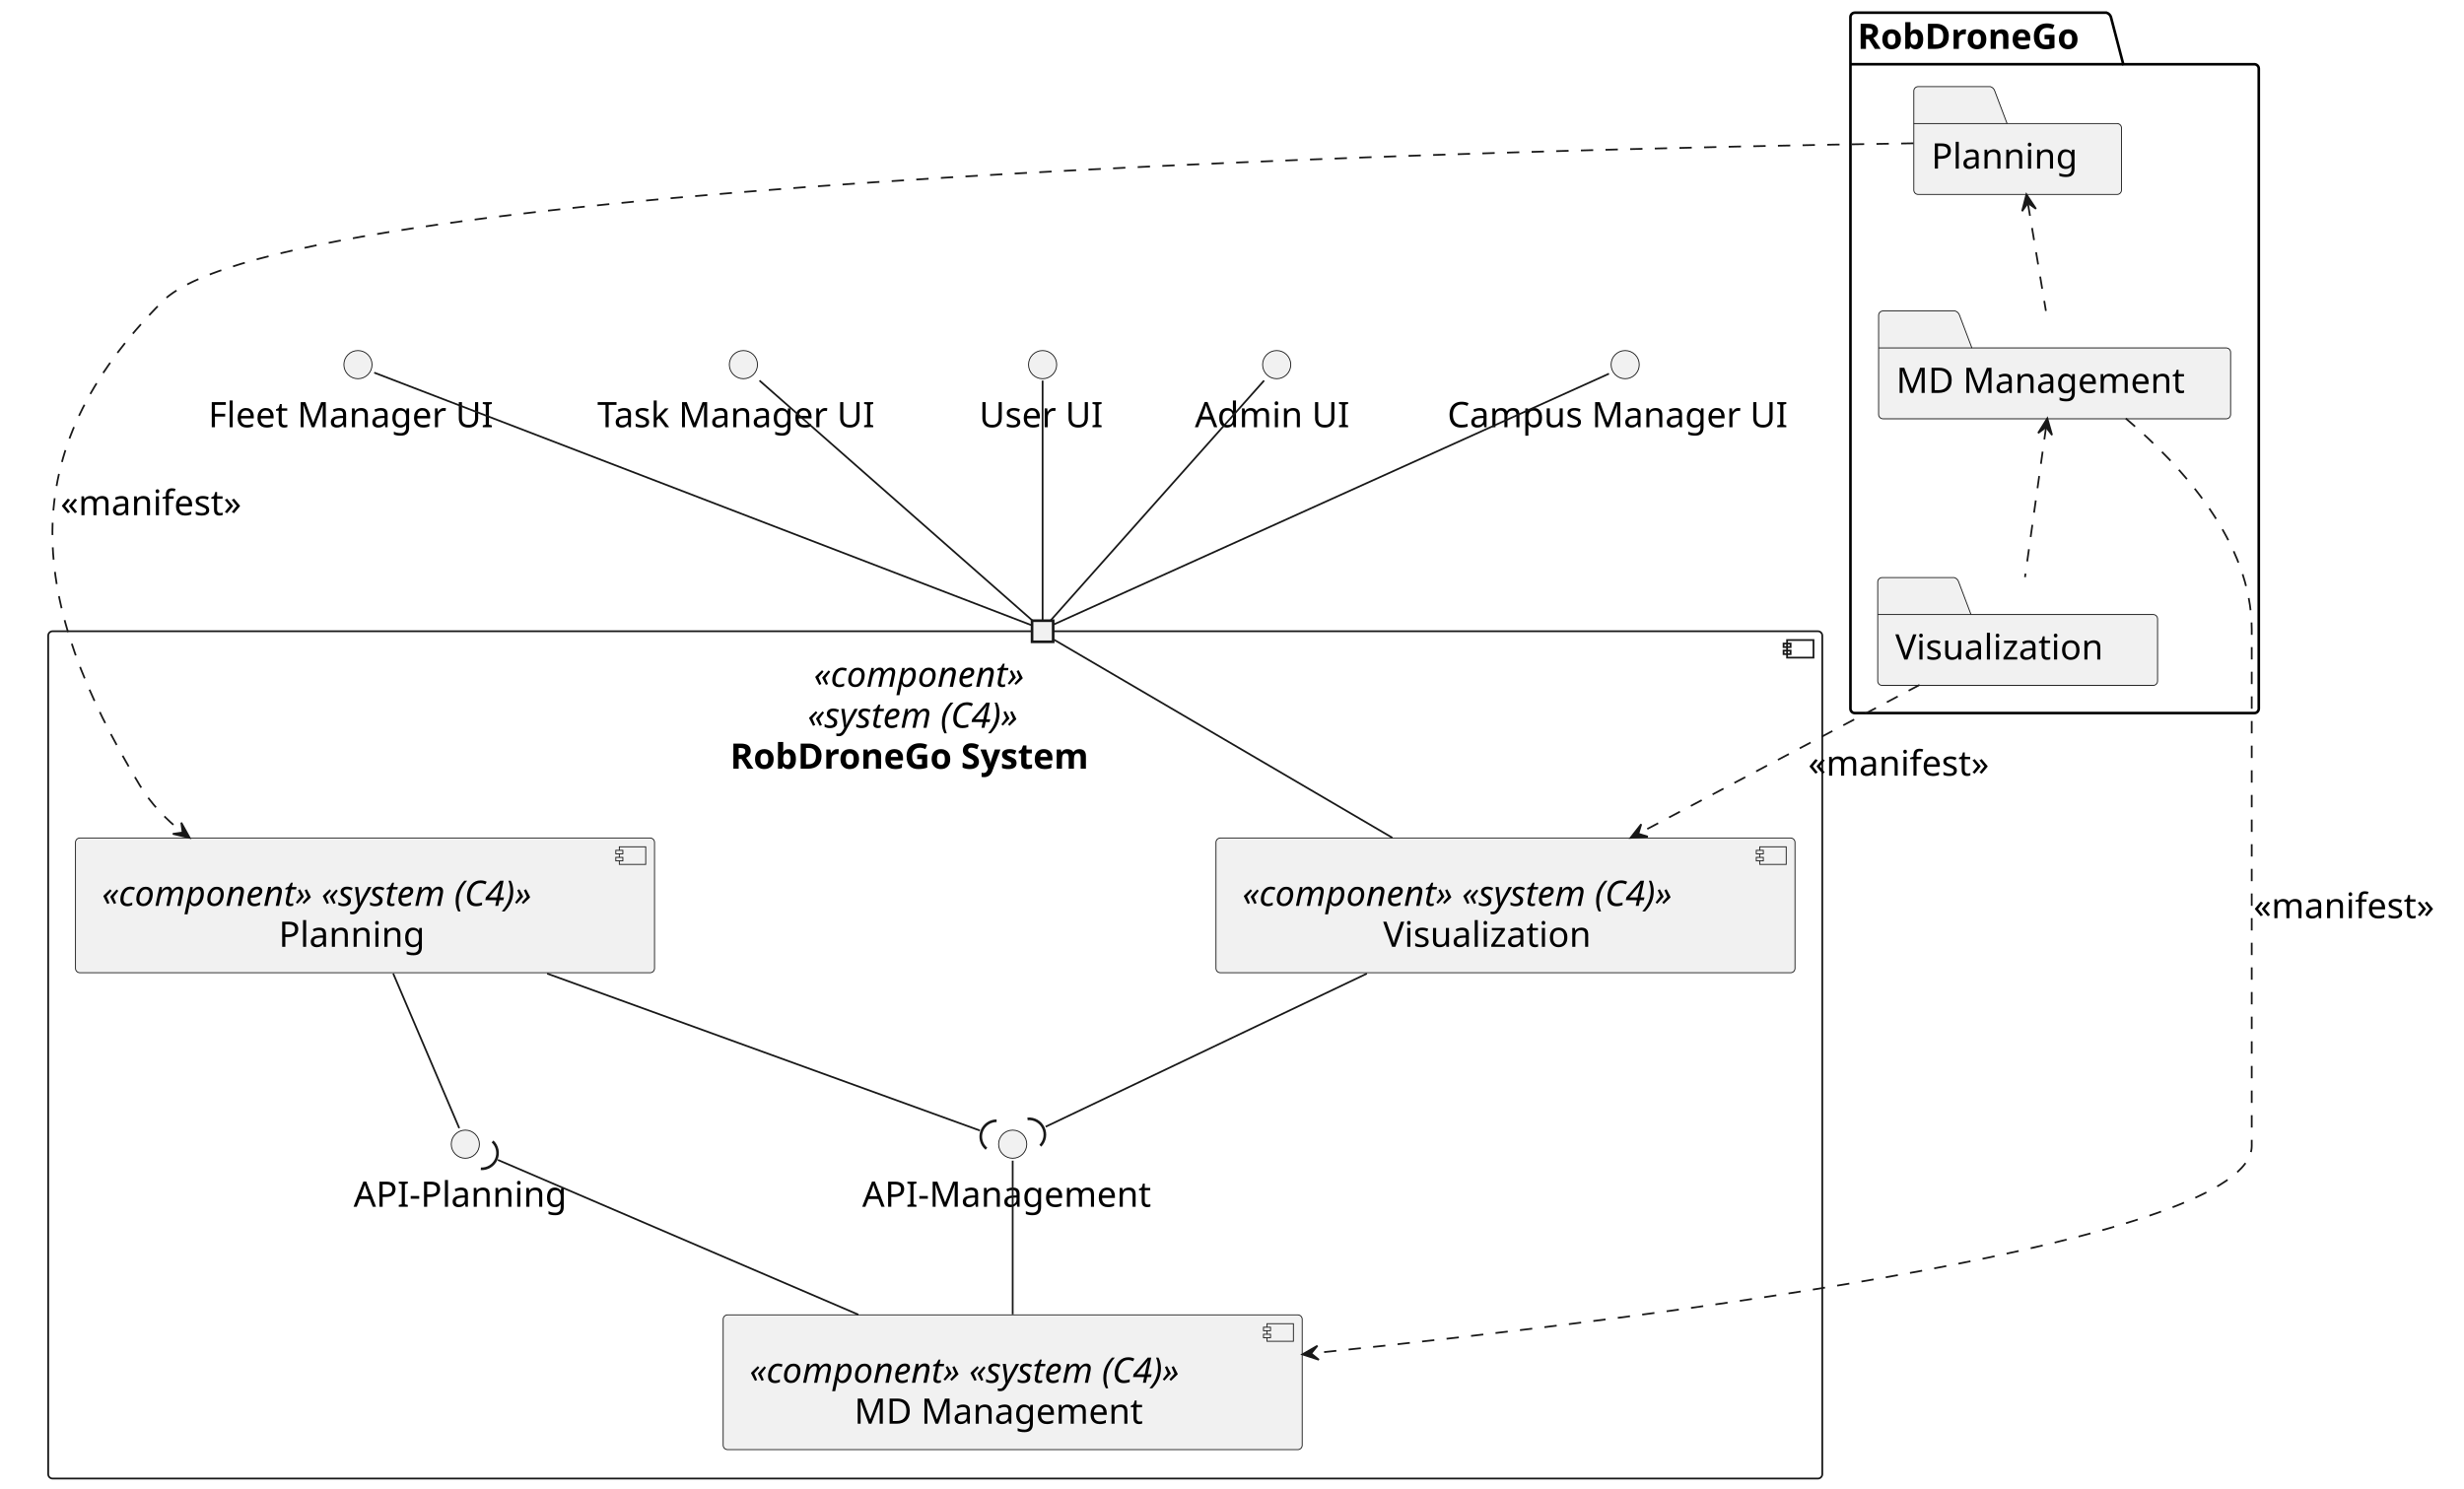
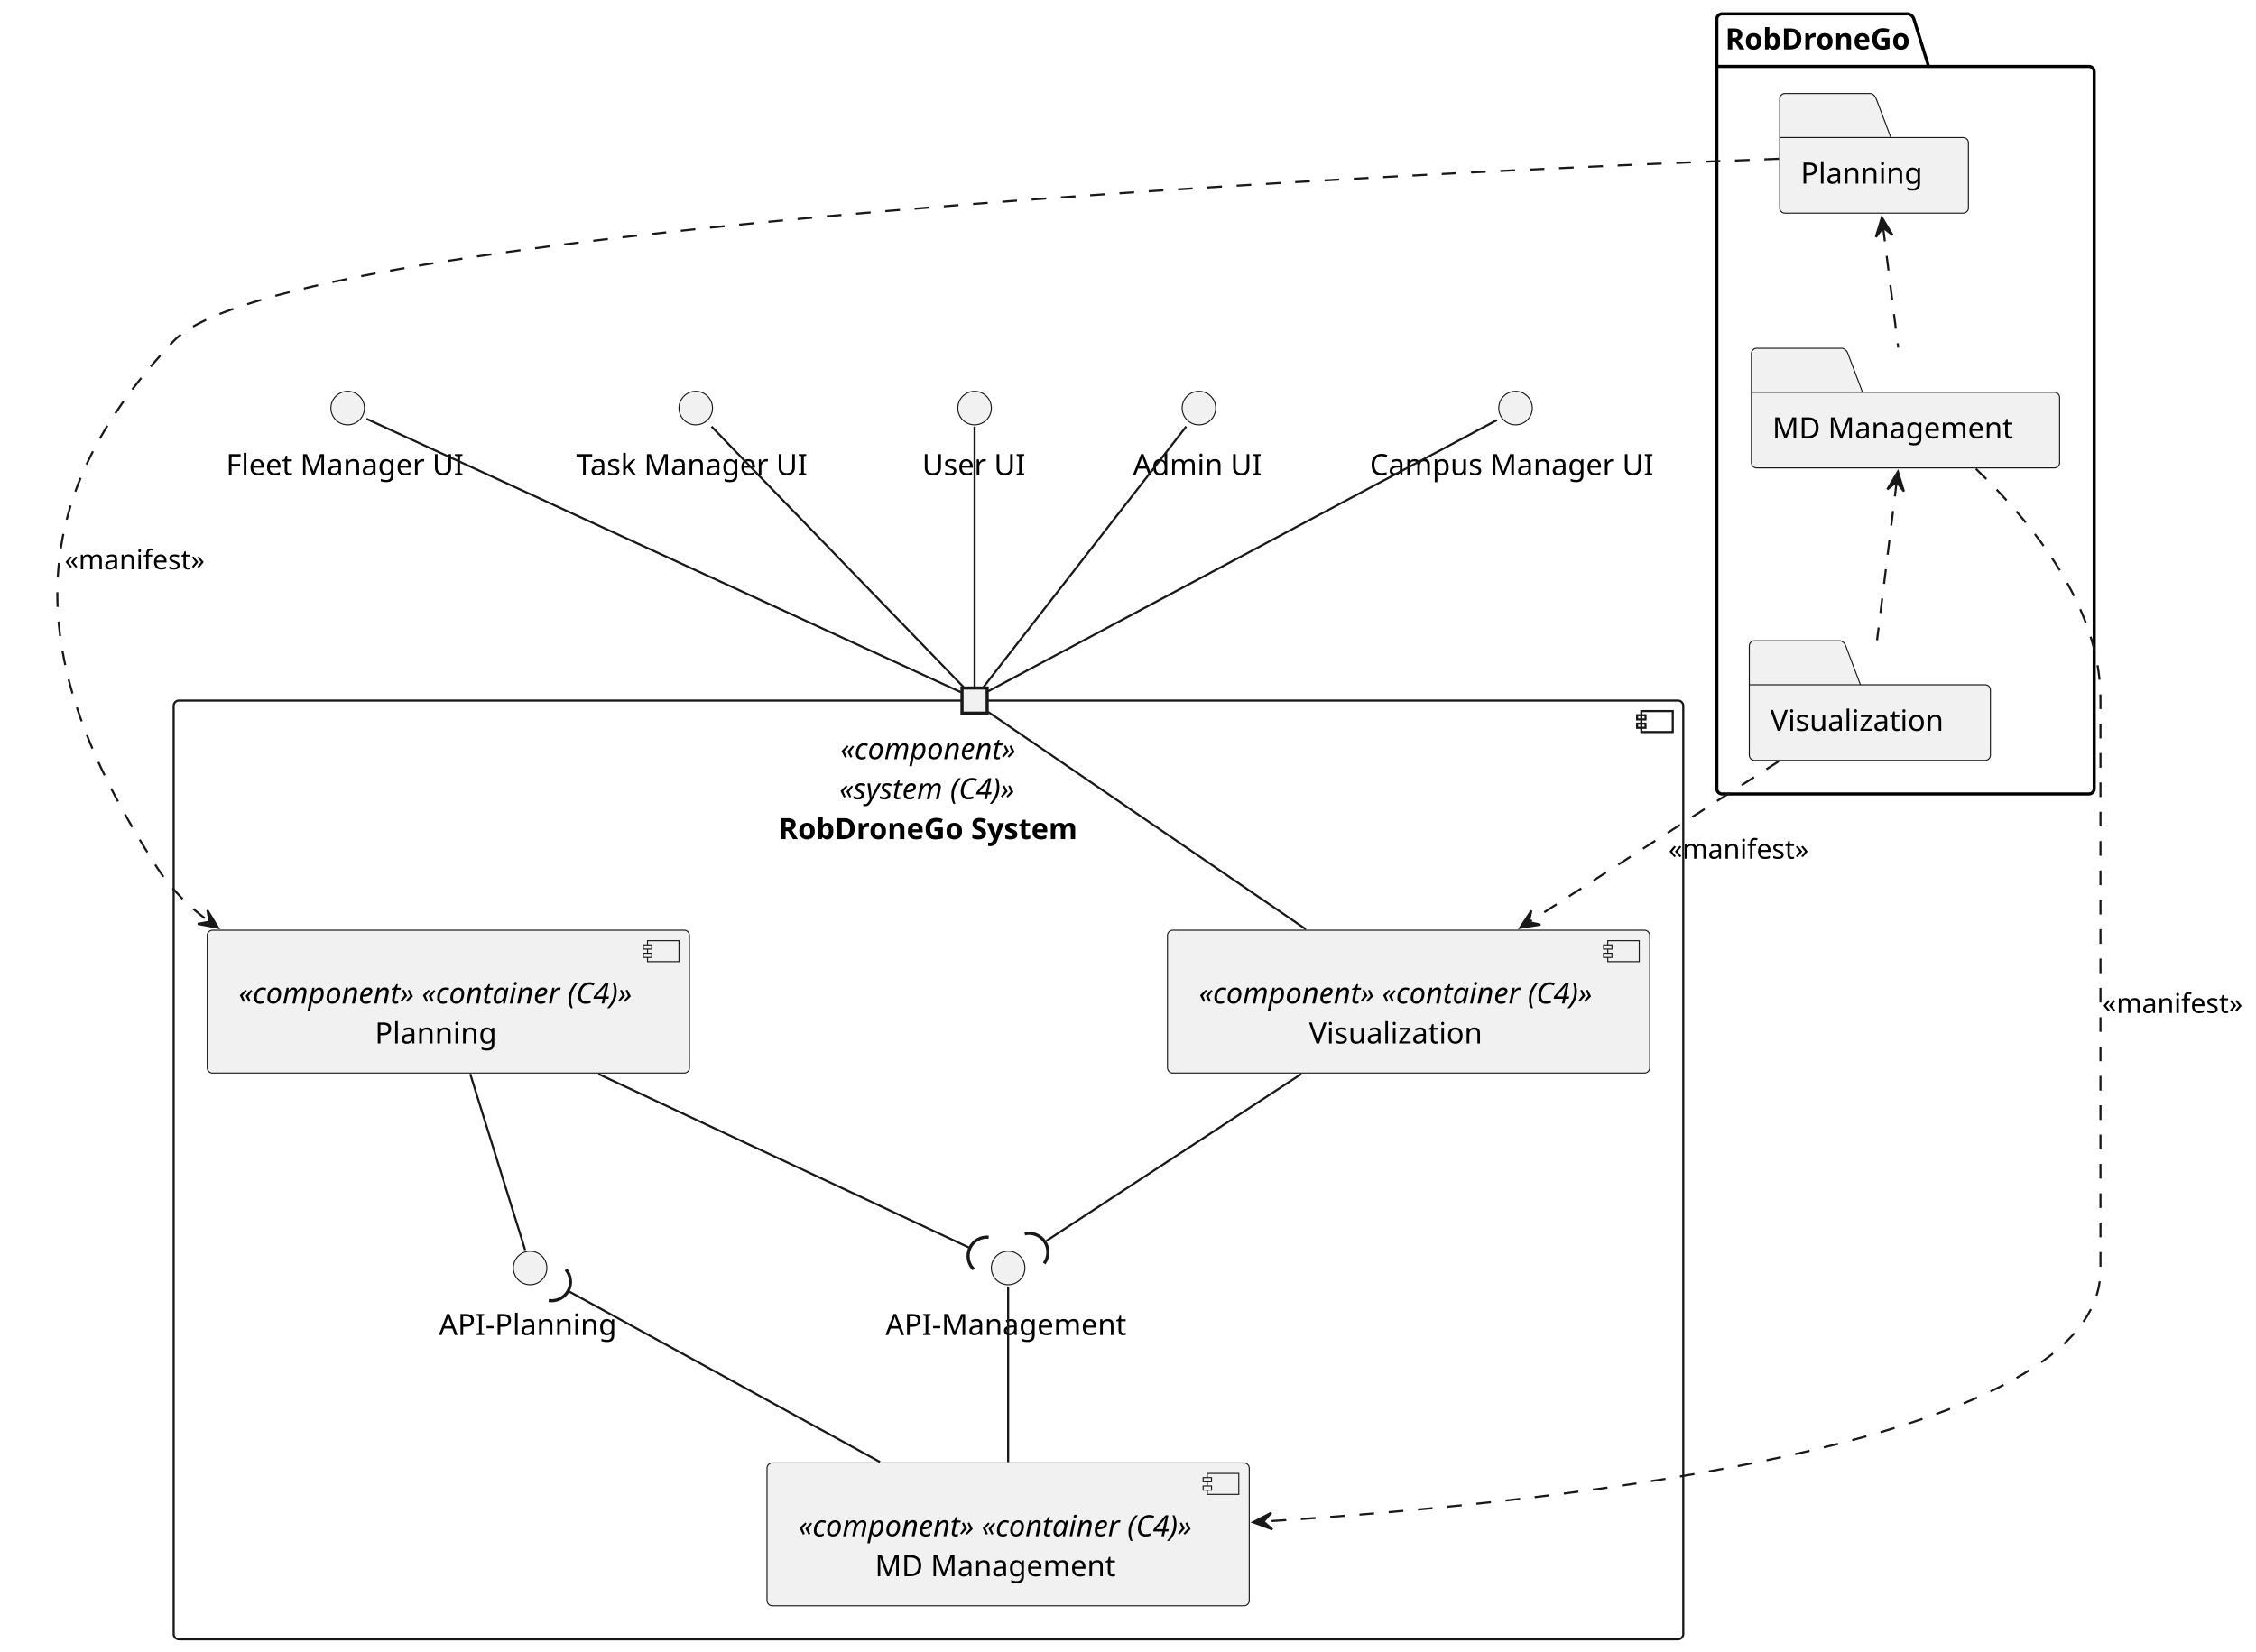
- <svg xmlns="http://www.w3.org/2000/svg" contentStyleType="text/css" height="846px" preserveAspectRatio="none" style="width:1400px;height:846px;background:#FFFFFF;" version="1.1" viewBox="0 0 1400 846" width="1400px" zoomAndPan="magnify">
+ <svg xmlns="http://www.w3.org/2000/svg" contentStyleType="text/css" height="788px" preserveAspectRatio="none" style="width:1076px;height:788px;background:#FFFFFF;" version="1.1" viewBox="0 0 1076 788" width="1076px" zoomAndPan="magnify">
  <defs />
  <g>
    <g id="cluster_RobDroneGo">
-       <path d="M1053.89,7.217 L1196.89,7.217 A3.75,3.75 0 0 1 1199.39,9.717 L1206.39,36.498 L1280.89,36.498 A2.5,2.5 0 0 1 1283.39,38.998 L1283.39,402.717 A2.5,2.5 0 0 1 1280.89,405.217 L1053.89,405.217 A2.5,2.5 0 0 1 1051.39,402.717 L1051.39,9.717 A2.5,2.5 0 0 1 1053.89,7.217 " fill="none" style="stroke:#000000;stroke-width:1.5;" />
-       <line style="stroke:#000000;stroke-width:1.5;" x1="1051.39" x2="1206.39" y1="36.498" y2="36.498" />
-       <text fill="#000000" font-family="sans-serif" font-size="20" font-weight="bold" lengthAdjust="spacing" textLength="142" x="1055.39" y="27.781">RobDroneGo</text>
+       <path d="M821.33,6.602 L910.33,6.602 A3.75,3.75 0 0 1 912.83,9.102 L919.83,31.67 L996.33,31.67 A2.5,2.5 0 0 1 998.83,34.17 L998.83,376.242 A2.5,2.5 0 0 1 996.33,378.742 L821.33,378.742 A2.5,2.5 0 0 1 818.83,376.242 L818.83,9.102 A2.5,2.5 0 0 1 821.33,6.602 " fill="none" style="stroke:#000000;stroke-width:1.5;" />
+       <line style="stroke:#000000;stroke-width:1.5;" x1="818.83" x2="919.83" y1="31.67" y2="31.67" />
+       <text fill="#000000" font-family="sans-serif" font-size="14" font-weight="bold" lengthAdjust="spacing" textLength="88" x="822.83" y="23.568">RobDroneGo</text>
    </g>
    <g id="cluster_RobDroneGo System">
-       <rect fill="none" height="481.5" rx="2.5" ry="2.5" style="stroke:#181818;stroke-width:1.0;" width="1008" x="27.39" y="358.717" />
-       <rect fill="none" height="10" style="stroke:#181818;stroke-width:1.0;" width="15" x="1015.39" y="363.717" />
-       <rect fill="none" height="2" style="stroke:#181818;stroke-width:1.0;" width="4" x="1013.39" y="365.717" />
-       <rect fill="none" height="2" style="stroke:#181818;stroke-width:1.0;" width="4" x="1013.39" y="369.717" />
-       <text fill="#000000" font-family="sans-serif" font-size="20" font-style="italic" lengthAdjust="spacing" textLength="138" x="462.39" y="390.281">«component»</text>
-       <text fill="#000000" font-family="sans-serif" font-size="20" font-style="italic" lengthAdjust="spacing" textLength="145" x="458.89" y="413.562">«system (C4)»</text>
-       <text fill="#000000" font-family="sans-serif" font-size="20" font-weight="bold" lengthAdjust="spacing" textLength="233" x="414.89" y="436.844">RobDroneGo System</text>
+       <rect fill="none" height="447.81" rx="2.5" ry="2.5" style="stroke:#181818;stroke-width:1.0;" width="720" x="82.83" y="334.202" />
+       <rect fill="none" height="10" style="stroke:#181818;stroke-width:1.0;" width="15" x="782.83" y="339.202" />
+       <rect fill="none" height="2" style="stroke:#181818;stroke-width:1.0;" width="4" x="780.83" y="341.202" />
+       <rect fill="none" height="2" style="stroke:#181818;stroke-width:1.0;" width="4" x="780.83" y="345.202" />
+       <text fill="#000000" font-family="sans-serif" font-size="14" font-style="italic" lengthAdjust="spacing" textLength="84" x="400.83" y="362.168">«component»</text>
+       <text fill="#000000" font-family="sans-serif" font-size="14" font-style="italic" lengthAdjust="spacing" textLength="85" x="400.33" y="381.236">«system (C4)»</text>
+       <text fill="#000000" font-family="sans-serif" font-size="14" font-weight="bold" lengthAdjust="spacing" textLength="143" x="371.33" y="400.304">RobDroneGo System</text>
    </g>
    <g id="elem_PV">
-       <path d="M1069.39,328.217 L1110.39,328.217 A3.75,3.75 0 0 1 1112.89,330.717 L1119.89,349.217 L1223.39,349.217 A2.5,2.5 0 0 1 1225.89,351.717 L1225.89,386.998 A2.5,2.5 0 0 1 1223.39,389.498 L1069.39,389.498 A2.5,2.5 0 0 1 1066.89,386.998 L1066.89,330.717 A2.5,2.5 0 0 1 1069.39,328.217 " fill="#F1F1F1" style="stroke:#181818;stroke-width:0.5;" />
-       <line style="stroke:#181818;stroke-width:0.5;" x1="1066.89" x2="1119.89" y1="349.217" y2="349.217" />
-       <text fill="#000000" font-family="sans-serif" font-size="20" lengthAdjust="spacing" textLength="129" x="1076.89" y="374.781">Visualization</text>
+       <path d="M836.83,305.672 L877.83,305.672 A3.75,3.75 0 0 1 880.33,308.172 L887.33,326.672 L946.83,326.672 A2.5,2.5 0 0 1 949.33,329.172 L949.33,360.24 A2.5,2.5 0 0 1 946.83,362.74 L836.83,362.74 A2.5,2.5 0 0 1 834.33,360.24 L834.33,308.172 A2.5,2.5 0 0 1 836.83,305.672 " fill="#F1F1F1" style="stroke:#181818;stroke-width:0.5;" />
+       <line style="stroke:#181818;stroke-width:0.5;" x1="834.33" x2="887.33" y1="326.672" y2="326.672" />
+       <text fill="#000000" font-family="sans-serif" font-size="14" lengthAdjust="spacing" textLength="85" x="844.33" y="348.638">Visualization</text>
    </g>
    <g id="elem_PMDM">
-       <path d="M1069.89,176.717 L1110.89,176.717 A3.75,3.75 0 0 1 1113.39,179.217 L1120.39,197.717 L1264.89,197.717 A2.5,2.5 0 0 1 1267.39,200.217 L1267.39,235.498 A2.5,2.5 0 0 1 1264.89,237.998 L1069.89,237.998 A2.5,2.5 0 0 1 1067.39,235.498 L1067.39,179.217 A2.5,2.5 0 0 1 1069.89,176.717 " fill="#F1F1F1" style="stroke:#181818;stroke-width:0.5;" />
-       <line style="stroke:#181818;stroke-width:0.5;" x1="1067.39" x2="1120.39" y1="197.717" y2="197.717" />
-       <text fill="#000000" font-family="sans-serif" font-size="20" lengthAdjust="spacing" textLength="170" x="1077.39" y="223.281">MD Management</text>
+       <path d="M837.83,166.142 L878.83,166.142 A3.75,3.75 0 0 1 881.33,168.642 L888.33,187.142 L979.83,187.142 A2.5,2.5 0 0 1 982.33,189.642 L982.33,220.71 A2.5,2.5 0 0 1 979.83,223.21 L837.83,223.21 A2.5,2.5 0 0 1 835.33,220.71 L835.33,168.642 A2.5,2.5 0 0 1 837.83,166.142 " fill="#F1F1F1" style="stroke:#181818;stroke-width:0.5;" />
+       <line style="stroke:#181818;stroke-width:0.5;" x1="835.33" x2="888.33" y1="187.142" y2="187.142" />
+       <text fill="#000000" font-family="sans-serif" font-size="14" lengthAdjust="spacing" textLength="117" x="845.33" y="209.108">MD Management</text>
    </g>
    <g id="elem_PP">
-       <path d="M1089.89,49.217 L1130.89,49.217 A3.75,3.75 0 0 1 1133.39,51.717 L1140.39,70.217 L1202.89,70.217 A2.5,2.5 0 0 1 1205.39,72.717 L1205.39,107.998 A2.5,2.5 0 0 1 1202.89,110.498 L1089.89,110.498 A2.5,2.5 0 0 1 1087.39,107.998 L1087.39,51.717 A2.5,2.5 0 0 1 1089.89,49.217 " fill="#F1F1F1" style="stroke:#181818;stroke-width:0.5;" />
-       <line style="stroke:#181818;stroke-width:0.5;" x1="1087.39" x2="1140.39" y1="70.217" y2="70.217" />
-       <text fill="#000000" font-family="sans-serif" font-size="20" lengthAdjust="spacing" textLength="88" x="1097.39" y="95.781">Planning</text>
+       <path d="M851.33,44.602 L892.33,44.602 A3.75,3.75 0 0 1 894.83,47.102 L901.83,65.602 L936.33,65.602 A2.5,2.5 0 0 1 938.83,68.102 L938.83,99.17 A2.5,2.5 0 0 1 936.33,101.67 L851.33,101.67 A2.5,2.5 0 0 1 848.83,99.17 L848.83,47.102 A2.5,2.5 0 0 1 851.33,44.602 " fill="#F1F1F1" style="stroke:#181818;stroke-width:0.5;" />
+       <line style="stroke:#181818;stroke-width:0.5;" x1="848.83" x2="901.83" y1="65.602" y2="65.602" />
+       <text fill="#000000" font-family="sans-serif" font-size="14" lengthAdjust="spacing" textLength="60" x="858.83" y="87.568">Planning</text>
    </g>
-     <text fill="#000000" font-family="sans-serif" font-size="20" lengthAdjust="spacing" textLength="6" x="589.39" y="336"> </text>
-     <rect fill="#F1F1F1" height="12" style="stroke:#181818;stroke-width:1.5;" width="12" x="586.39" y="352.717" />
+     <text fill="#000000" font-family="sans-serif" font-size="14" lengthAdjust="spacing" textLength="4" x="462.83" y="312.1"> </text>
+     <rect fill="#F1F1F1" height="12" style="stroke:#181818;stroke-width:1.5;" width="12" x="458.83" y="328.202" />
    <g id="elem_API">
-       <ellipse cx="575.39" cy="650.217" fill="#F1F1F1" rx="8" ry="8" style="stroke:#181818;stroke-width:0.5;" />
-       <text fill="#000000" font-family="sans-serif" font-size="20" lengthAdjust="spacing" textLength="171" x="489.89" y="685.781">API-Management</text>
+       <ellipse cx="480.83" cy="604.872" fill="#F1F1F1" rx="8" ry="8" style="stroke:#181818;stroke-width:0.5;" />
+       <text fill="#000000" font-family="sans-serif" font-size="14" lengthAdjust="spacing" textLength="117" x="422.33" y="636.838">API-Management</text>
    </g>
    <g id="elem_PAPI">
-       <ellipse cx="264.39" cy="650.217" fill="#F1F1F1" rx="8" ry="8" style="stroke:#181818;stroke-width:0.5;" />
-       <text fill="#000000" font-family="sans-serif" font-size="20" lengthAdjust="spacing" textLength="127" x="200.89" y="685.781">API-Planning</text>
+       <ellipse cx="252.83" cy="604.872" fill="#F1F1F1" rx="8" ry="8" style="stroke:#181818;stroke-width:0.5;" />
+       <text fill="#000000" font-family="sans-serif" font-size="14" lengthAdjust="spacing" textLength="87" x="209.33" y="636.838">API-Planning</text>
    </g>
    <g id="elem_V">
-       <rect fill="#F1F1F1" height="76.562" rx="2.5" ry="2.5" style="stroke:#181818;stroke-width:0.5;" width="329" x="690.89" y="476.217" />
-       <rect fill="#F1F1F1" height="10" style="stroke:#181818;stroke-width:0.5;" width="15" x="999.89" y="481.217" />
-       <rect fill="#F1F1F1" height="2" style="stroke:#181818;stroke-width:0.5;" width="4" x="997.89" y="483.217" />
-       <rect fill="#F1F1F1" height="2" style="stroke:#181818;stroke-width:0.5;" width="4" x="997.89" y="487.217" />
-       <text fill="#000000" font-family="sans-serif" font-size="20" font-style="italic" lengthAdjust="spacing" textLength="289" x="705.89" y="514.781">«component» «system (C4)»</text>
-       <text fill="#000000" font-family="sans-serif" font-size="20" lengthAdjust="spacing" textLength="129" x="785.89" y="538.062">Visualization</text>
+       <rect fill="#F1F1F1" height="68.136" rx="2.5" ry="2.5" style="stroke:#181818;stroke-width:0.5;" width="230" x="556.83" y="443.742" />
+       <rect fill="#F1F1F1" height="10" style="stroke:#181818;stroke-width:0.5;" width="15" x="766.83" y="448.742" />
+       <rect fill="#F1F1F1" height="2" style="stroke:#181818;stroke-width:0.5;" width="4" x="764.83" y="450.742" />
+       <rect fill="#F1F1F1" height="2" style="stroke:#181818;stroke-width:0.5;" width="4" x="764.83" y="454.742" />
+       <text fill="#000000" font-family="sans-serif" font-size="14" font-style="italic" lengthAdjust="spacing" textLength="190" x="571.83" y="478.708">«component» «container (C4)»</text>
+       <text fill="#000000" font-family="sans-serif" font-size="14" lengthAdjust="spacing" textLength="85" x="624.33" y="497.776">Visualization</text>
    </g>
    <g id="elem_MDM">
-       <rect fill="#F1F1F1" height="76.562" rx="2.5" ry="2.5" style="stroke:#181818;stroke-width:0.5;" width="329" x="410.89" y="747.217" />
-       <rect fill="#F1F1F1" height="10" style="stroke:#181818;stroke-width:0.5;" width="15" x="719.89" y="752.217" />
-       <rect fill="#F1F1F1" height="2" style="stroke:#181818;stroke-width:0.5;" width="4" x="717.89" y="754.217" />
-       <rect fill="#F1F1F1" height="2" style="stroke:#181818;stroke-width:0.5;" width="4" x="717.89" y="758.217" />
-       <text fill="#000000" font-family="sans-serif" font-size="20" font-style="italic" lengthAdjust="spacing" textLength="289" x="425.89" y="785.781">«component» «system (C4)»</text>
-       <text fill="#000000" font-family="sans-serif" font-size="20" lengthAdjust="spacing" textLength="170" x="485.39" y="809.062">MD Management</text>
+       <rect fill="#F1F1F1" height="68.136" rx="2.5" ry="2.5" style="stroke:#181818;stroke-width:0.5;" width="230" x="365.83" y="697.872" />
+       <rect fill="#F1F1F1" height="10" style="stroke:#181818;stroke-width:0.5;" width="15" x="575.83" y="702.872" />
+       <rect fill="#F1F1F1" height="2" style="stroke:#181818;stroke-width:0.5;" width="4" x="573.83" y="704.872" />
+       <rect fill="#F1F1F1" height="2" style="stroke:#181818;stroke-width:0.5;" width="4" x="573.83" y="708.872" />
+       <text fill="#000000" font-family="sans-serif" font-size="14" font-style="italic" lengthAdjust="spacing" textLength="190" x="380.83" y="732.838">«component» «container (C4)»</text>
+       <text fill="#000000" font-family="sans-serif" font-size="14" lengthAdjust="spacing" textLength="117" x="417.33" y="751.906">MD Management</text>
    </g>
    <g id="elem_P">
-       <rect fill="#F1F1F1" height="76.562" rx="2.5" ry="2.5" style="stroke:#181818;stroke-width:0.5;" width="329" x="42.89" y="476.217" />
-       <rect fill="#F1F1F1" height="10" style="stroke:#181818;stroke-width:0.5;" width="15" x="351.89" y="481.217" />
-       <rect fill="#F1F1F1" height="2" style="stroke:#181818;stroke-width:0.5;" width="4" x="349.89" y="483.217" />
-       <rect fill="#F1F1F1" height="2" style="stroke:#181818;stroke-width:0.5;" width="4" x="349.89" y="487.217" />
-       <text fill="#000000" font-family="sans-serif" font-size="20" font-style="italic" lengthAdjust="spacing" textLength="289" x="57.89" y="514.781">«component» «system (C4)»</text>
-       <text fill="#000000" font-family="sans-serif" font-size="20" lengthAdjust="spacing" textLength="88" x="158.39" y="538.062">Planning</text>
+       <rect fill="#F1F1F1" height="68.136" rx="2.5" ry="2.5" style="stroke:#181818;stroke-width:0.5;" width="230" x="98.83" y="443.742" />
+       <rect fill="#F1F1F1" height="10" style="stroke:#181818;stroke-width:0.5;" width="15" x="308.83" y="448.742" />
+       <rect fill="#F1F1F1" height="2" style="stroke:#181818;stroke-width:0.5;" width="4" x="306.83" y="450.742" />
+       <rect fill="#F1F1F1" height="2" style="stroke:#181818;stroke-width:0.5;" width="4" x="306.83" y="454.742" />
+       <text fill="#000000" font-family="sans-serif" font-size="14" font-style="italic" lengthAdjust="spacing" textLength="190" x="113.83" y="478.708">«component» «container (C4)»</text>
+       <text fill="#000000" font-family="sans-serif" font-size="14" lengthAdjust="spacing" textLength="60" x="178.83" y="497.776">Planning</text>
    </g>
    <g id="elem_AUI">
-       <ellipse cx="725.39" cy="207.217" fill="#F1F1F1" rx="8" ry="8" style="stroke:#181818;stroke-width:0.5;" />
-       <text fill="#000000" font-family="sans-serif" font-size="20" lengthAdjust="spacing" textLength="93" x="678.89" y="242.781">Admin UI</text>
+       <ellipse cx="571.83" cy="194.672" fill="#F1F1F1" rx="8" ry="8" style="stroke:#181818;stroke-width:0.5;" />
+       <text fill="#000000" font-family="sans-serif" font-size="14" lengthAdjust="spacing" textLength="63" x="540.33" y="226.638">Admin UI</text>
    </g>
    <g id="elem_CUI">
-       <ellipse cx="923.39" cy="207.217" fill="#F1F1F1" rx="8" ry="8" style="stroke:#181818;stroke-width:0.5;" />
-       <text fill="#000000" font-family="sans-serif" font-size="20" lengthAdjust="spacing" textLength="202" x="822.39" y="242.781">Campus Manager UI</text>
+       <ellipse cx="722.83" cy="194.672" fill="#F1F1F1" rx="8" ry="8" style="stroke:#181818;stroke-width:0.5;" />
+       <text fill="#000000" font-family="sans-serif" font-size="14" lengthAdjust="spacing" textLength="139" x="653.33" y="226.638">Campus Manager UI</text>
    </g>
    <g id="elem_FUI">
-       <ellipse cx="203.39" cy="207.217" fill="#F1F1F1" rx="8" ry="8" style="stroke:#181818;stroke-width:0.5;" />
-       <text fill="#000000" font-family="sans-serif" font-size="20" lengthAdjust="spacing" textLength="170" x="118.39" y="242.781">Fleet Manager UI</text>
+       <ellipse cx="165.83" cy="194.672" fill="#F1F1F1" rx="8" ry="8" style="stroke:#181818;stroke-width:0.5;" />
+       <text fill="#000000" font-family="sans-serif" font-size="14" lengthAdjust="spacing" textLength="116" x="107.83" y="226.638">Fleet Manager UI</text>
    </g>
    <g id="elem_TUI">
-       <ellipse cx="422.39" cy="207.217" fill="#F1F1F1" rx="8" ry="8" style="stroke:#181818;stroke-width:0.5;" />
-       <text fill="#000000" font-family="sans-serif" font-size="20" lengthAdjust="spacing" textLength="166" x="339.39" y="242.781">Task Manager UI</text>
+       <ellipse cx="331.83" cy="194.672" fill="#F1F1F1" rx="8" ry="8" style="stroke:#181818;stroke-width:0.5;" />
+       <text fill="#000000" font-family="sans-serif" font-size="14" lengthAdjust="spacing" textLength="114" x="274.83" y="226.638">Task Manager UI</text>
    </g>
    <g id="elem_UUI">
-       <ellipse cx="592.39" cy="207.217" fill="#F1F1F1" rx="8" ry="8" style="stroke:#181818;stroke-width:0.5;" />
-       <text fill="#000000" font-family="sans-serif" font-size="20" lengthAdjust="spacing" textLength="72" x="556.39" y="242.781">User UI</text>
+       <ellipse cx="464.83" cy="194.672" fill="#F1F1F1" rx="8" ry="8" style="stroke:#181818;stroke-width:0.5;" />
+       <text fill="#000000" font-family="sans-serif" font-size="14" lengthAdjust="spacing" textLength="50" x="439.83" y="226.638">User UI</text>
    </g>
    <g id="link_PMDM_PV">
-       <path d="M1162.53,242.787 C1158.91,268.577 1154.01,303.437 1150.57,327.987 " fill="none" id="PMDM-backto-PV" style="stroke:#181818;stroke-width:1.0;stroke-dasharray:7.0,7.0;" />
-       <polygon fill="#181818" points="1163.24,237.757,1158.021,246.109,1162.541,242.708,1165.942,247.228,1163.24,237.757" style="stroke:#181818;stroke-width:1.0;" />
+       <path d="M904.6,229.872 C901.72,253.172 897.96,283.612 895.26,305.412 " fill="none" id="PMDM-backto-PV" style="stroke:#181818;stroke-width:1.0;stroke-dasharray:7.0,7.0;" />
+       <polygon fill="#181818" points="905.2,225.002,900.126,233.444,904.587,229.964,908.066,234.425,905.2,225.002" style="stroke:#181818;stroke-width:1.0;" />
    </g>
    <g id="link_PP_PMDM">
-       <path d="M1152.25,115.747 C1155.46,134.927 1159.4,158.447 1162.45,176.687 " fill="none" id="PP-backto-PMDM" style="stroke:#181818;stroke-width:1.0;stroke-dasharray:7.0,7.0;" />
-       <polygon fill="#181818" points="1151.37,110.457,1148.918,119.995,1152.199,115.388,1156.807,118.669,1151.37,110.457" style="stroke:#181818;stroke-width:1.0;" />
+       <path d="M898.1,108.182 C900.39,126.432 903.18,148.622 905.34,165.822 " fill="none" id="PP-backto-PMDM" style="stroke:#181818;stroke-width:1.0;stroke-dasharray:7.0,7.0;" />
+       <polygon fill="#181818" points="897.54,103.662,894.677,113.086,898.155,108.624,902.616,112.102,897.54,103.662" style="stroke:#181818;stroke-width:1.0;" />
    </g>
    <g id="link_V_P1">
-       <path d="M791.1,476.067 C724,436.787 624.99,378.807 598.89,363.527 " fill="none" id="V-P1" style="stroke:#181818;stroke-width:1.0;" />
+       <path d="M622.82,443.282 C571.05,407.872 493.84,355.052 471.25,339.602 " fill="none" id="V-P1" style="stroke:#181818;stroke-width:1.0;" />
    </g>
    <g id="link_API_MDM">
-       <path d="M575.39,659.567 C575.39,676.697 575.39,716.717 575.39,746.927 " fill="none" id="API-MDM" style="stroke:#181818;stroke-width:1.0;" />
+       <path d="M480.83,613.702 C480.83,630.122 480.83,669.002 480.83,697.502 " fill="none" id="API-MDM" style="stroke:#181818;stroke-width:1.0;" />
    </g>
    <g id="link_V_API">
-       <path d="M776.65,553.257 C713.93,583.157 630.79,622.807 594.12,640.287 " fill="none" id="V-to-API" style="stroke:#181818;stroke-width:1.0;" />
-       <path d="M591.1,651.095 A9,9 0 0 0 583.817 635.828" fill="none" style="stroke:#181818;stroke-width:1.5;" />
+       <path d="M620.65,512.322 C580.45,538.642 526.81,573.772 499.11,591.912 " fill="none" id="V-to-API" style="stroke:#181818;stroke-width:1.0;" />
+       <path d="M498.014,602.723 A9,9 0 0 0 488.732 588.583" fill="none" style="stroke:#181818;stroke-width:1.5;" />
    </g>
    <g id="link_P_API">
-       <path d="M310.88,553.257 C396.9,584.467 512.16,626.277 556.72,642.447 " fill="none" id="P-to-API" style="stroke:#181818;stroke-width:1.0;" />
-       <path d="M566.244,636.897 A9,9 0 0 0 560.47 652.795" fill="none" style="stroke:#181818;stroke-width:1.5;" />
+       <path d="M285.38,512.322 C345.04,540.272 425.9,578.142 462.04,595.072 " fill="none" id="P-to-API" style="stroke:#181818;stroke-width:1.0;" />
+       <path d="M471.54,590.188 A9,9 0 0 0 464.365 605.505" fill="none" style="stroke:#181818;stroke-width:1.5;" />
    </g>
    <g id="link_P_PAPI">
-       <path d="M223.42,553.257 C236.39,583.647 253.66,624.087 260.93,641.117 " fill="none" id="P-PAPI" style="stroke:#181818;stroke-width:1.0;" />
+       <path d="M224.28,512.322 C233.22,540.982 245.41,580.072 250.47,596.322 " fill="none" id="P-PAPI" style="stroke:#181818;stroke-width:1.0;" />
    </g>
    <g id="link_PAPI_MDM">
-       <path d="M282.89,659.157 C322.29,676.067 416.71,716.597 487.69,747.067 " fill="none" id="PAPI-backto-MDM" style="stroke:#181818;stroke-width:1.0;" />
-       <path d="M273.198,664.203 A9,9 0 0 0 279.861 648.656" fill="none" style="stroke:#181818;stroke-width:1.5;" />
+       <path d="M271.57,616.162 C303.61,633.732 370.24,670.282 419.75,697.442 " fill="none" id="PAPI-backto-MDM" style="stroke:#181818;stroke-width:1.0;" />
+       <path d="M261.713,620.396 A9,9 0 0 0 269.862 605.574" fill="none" style="stroke:#181818;stroke-width:1.5;" />
    </g>
    <g id="link_AUI_P1">
-       <path d="M718.24,216.257 C694.17,243.307 616.54,330.567 596.92,352.617 " fill="none" id="AUI-P1" style="stroke:#181818;stroke-width:1.0;" />
+       <path d="M565.77,203.462 C546.32,228.462 485.75,306.312 469.1,327.712 " fill="none" id="AUI-P1" style="stroke:#181818;stroke-width:1.0;" />
    </g>
    <g id="link_CUI_P1">
-       <path d="M914.19,212.367 C865.54,234.347 638.87,336.727 598.54,354.937 " fill="none" id="CUI-P1" style="stroke:#181818;stroke-width:1.0;" />
+       <path d="M713.95,200.402 C673.37,222.042 506.05,311.232 471.2,329.812 " fill="none" id="CUI-P1" style="stroke:#181818;stroke-width:1.0;" />
    </g>
    <g id="link_FUI_P1">
-       <path d="M212.62,211.767 C266.7,232.547 541.51,338.167 586.23,355.347 " fill="none" id="FUI-P1" style="stroke:#181818;stroke-width:1.0;" />
+       <path d="M174.78,199.792 C219.67,220.442 419.71,312.452 458.36,330.232 " fill="none" id="FUI-P1" style="stroke:#181818;stroke-width:1.0;" />
    </g>
    <g id="link_TUI_P1">
-       <path d="M431.53,216.257 C462.29,243.307 561.52,330.567 586.59,352.617 " fill="none" id="TUI-P1" style="stroke:#181818;stroke-width:1.0;" />
+       <path d="M339.36,203.462 C363.54,228.462 438.82,306.312 459.52,327.712 " fill="none" id="TUI-P1" style="stroke:#181818;stroke-width:1.0;" />
    </g>
    <g id="link_UUI_P1">
-       <path d="M592.39,216.257 C592.39,243.307 592.39,330.567 592.39,352.617 " fill="none" id="UUI-P1" style="stroke:#181818;stroke-width:1.0;" />
+       <path d="M464.83,203.462 C464.83,228.462 464.83,306.312 464.83,327.712 " fill="none" id="UUI-P1" style="stroke:#181818;stroke-width:1.0;" />
    </g>
    <g id="link_PV_V">
-       <path d="M1090.63,389.227 C1045.29,413.217 980.88,447.307 930.92,473.747 " fill="none" id="PV-to-V" style="stroke:#181818;stroke-width:1.0;stroke-dasharray:7.0,7.0;" />
-       <polygon fill="#181818" points="926.44,476.117,936.266,475.444,930.86,473.779,932.525,468.373,926.44,476.117" style="stroke:#181818;stroke-width:1.0;" />
-       <text fill="#000000" font-family="sans-serif" font-size="20" lengthAdjust="spacing" textLength="112" x="1027.39" y="440.781">«manifest»</text>
+       <path d="M848.36,363.182 C814.23,385.152 766.4,415.942 729.14,439.922 " fill="none" id="PV-to-V" style="stroke:#181818;stroke-width:1.0;stroke-dasharray:7.0,7.0;" />
+       <polygon fill="#181818" points="724.99,442.592,734.724,441.09,729.196,439.888,730.398,434.36,724.99,442.592" style="stroke:#181818;stroke-width:1.0;" />
+       <text fill="#000000" font-family="sans-serif" font-size="13" lengthAdjust="spacing" textLength="66" x="795.83" y="409.639">«manifest»</text>
    </g>
    <g id="link_PMDM_MDM">
-       <path d="M1207.82,237.787 C1239.91,264.957 1279.39,308.427 1279.39,357.717 C1279.39,357.717 1279.39,357.717 1279.39,651.217 C1279.39,705.387 953.53,747.637 745.21,769.117 " fill="none" id="PMDM-to-MDM" style="stroke:#181818;stroke-width:1.0;stroke-dasharray:7.0,7.0;" />
-       <polygon fill="#181818" points="740,769.657,749.363,772.712,744.974,769.144,748.542,764.754,740,769.657" style="stroke:#181818;stroke-width:1.0;" />
-       <text fill="#000000" font-family="sans-serif" font-size="20" lengthAdjust="spacing" textLength="112" x="1280.39" y="521.781">«manifest»</text>
+       <path d="M942.4,223.632 C969.04,249.122 1001.83,289.392 1001.83,333.202 C1001.83,333.202 1001.83,333.202 1001.83,605.872 C1001.83,687.592 756.44,716.052 602.48,725.862 " fill="none" id="PMDM-to-MDM" style="stroke:#181818;stroke-width:1.0;stroke-dasharray:7.0,7.0;" />
+       <polygon fill="#181818" points="597.64,726.172,606.874,729.598,602.63,725.857,606.37,721.614,597.64,726.172" style="stroke:#181818;stroke-width:1.0;" />
+       <text fill="#000000" font-family="sans-serif" font-size="13" lengthAdjust="spacing" textLength="66" x="1002.83" y="483.209">«manifest»</text>
    </g>
    <g id="link_PP_P">
-       <path d="M1087.19,81.437 C875.23,84.597 162.94,100.457 92.39,171.217 C6,257.867 16.19,341.447 79.39,446.217 C85.63,456.567 94.05,465.417 103.61,472.957 " fill="none" id="PP-to-P" style="stroke:#181818;stroke-width:1.0;stroke-dasharray:7.0,7.0;" />
-       <polygon fill="#181818" points="107.77,476.107,103.004,467.488,103.782,473.091,98.179,473.868,107.77,476.107" style="stroke:#181818;stroke-width:1.0;" />
-       <text fill="#000000" font-family="sans-serif" font-size="20" lengthAdjust="spacing" textLength="112" x="34.39" y="292.781">«manifest»</text>
+       <path d="M848.48,75.732 C685.44,81.902 135.89,106.732 82.83,162.672 C6,243.672 14.36,319.892 74.83,413.742 C81.43,423.982 90.14,432.582 100,439.792 " fill="none" id="PP-to-P" style="stroke:#181818;stroke-width:1.0;stroke-dasharray:7.0,7.0;" />
+       <polygon fill="#181818" points="104.01,442.582,98.913,434.155,99.908,439.723,94.339,440.718,104.01,442.582" style="stroke:#181818;stroke-width:1.0;" />
+       <text fill="#000000" font-family="sans-serif" font-size="13" lengthAdjust="spacing" textLength="66" x="30.83" y="271.569">«manifest»</text>
    </g>
  </g>
</svg>
